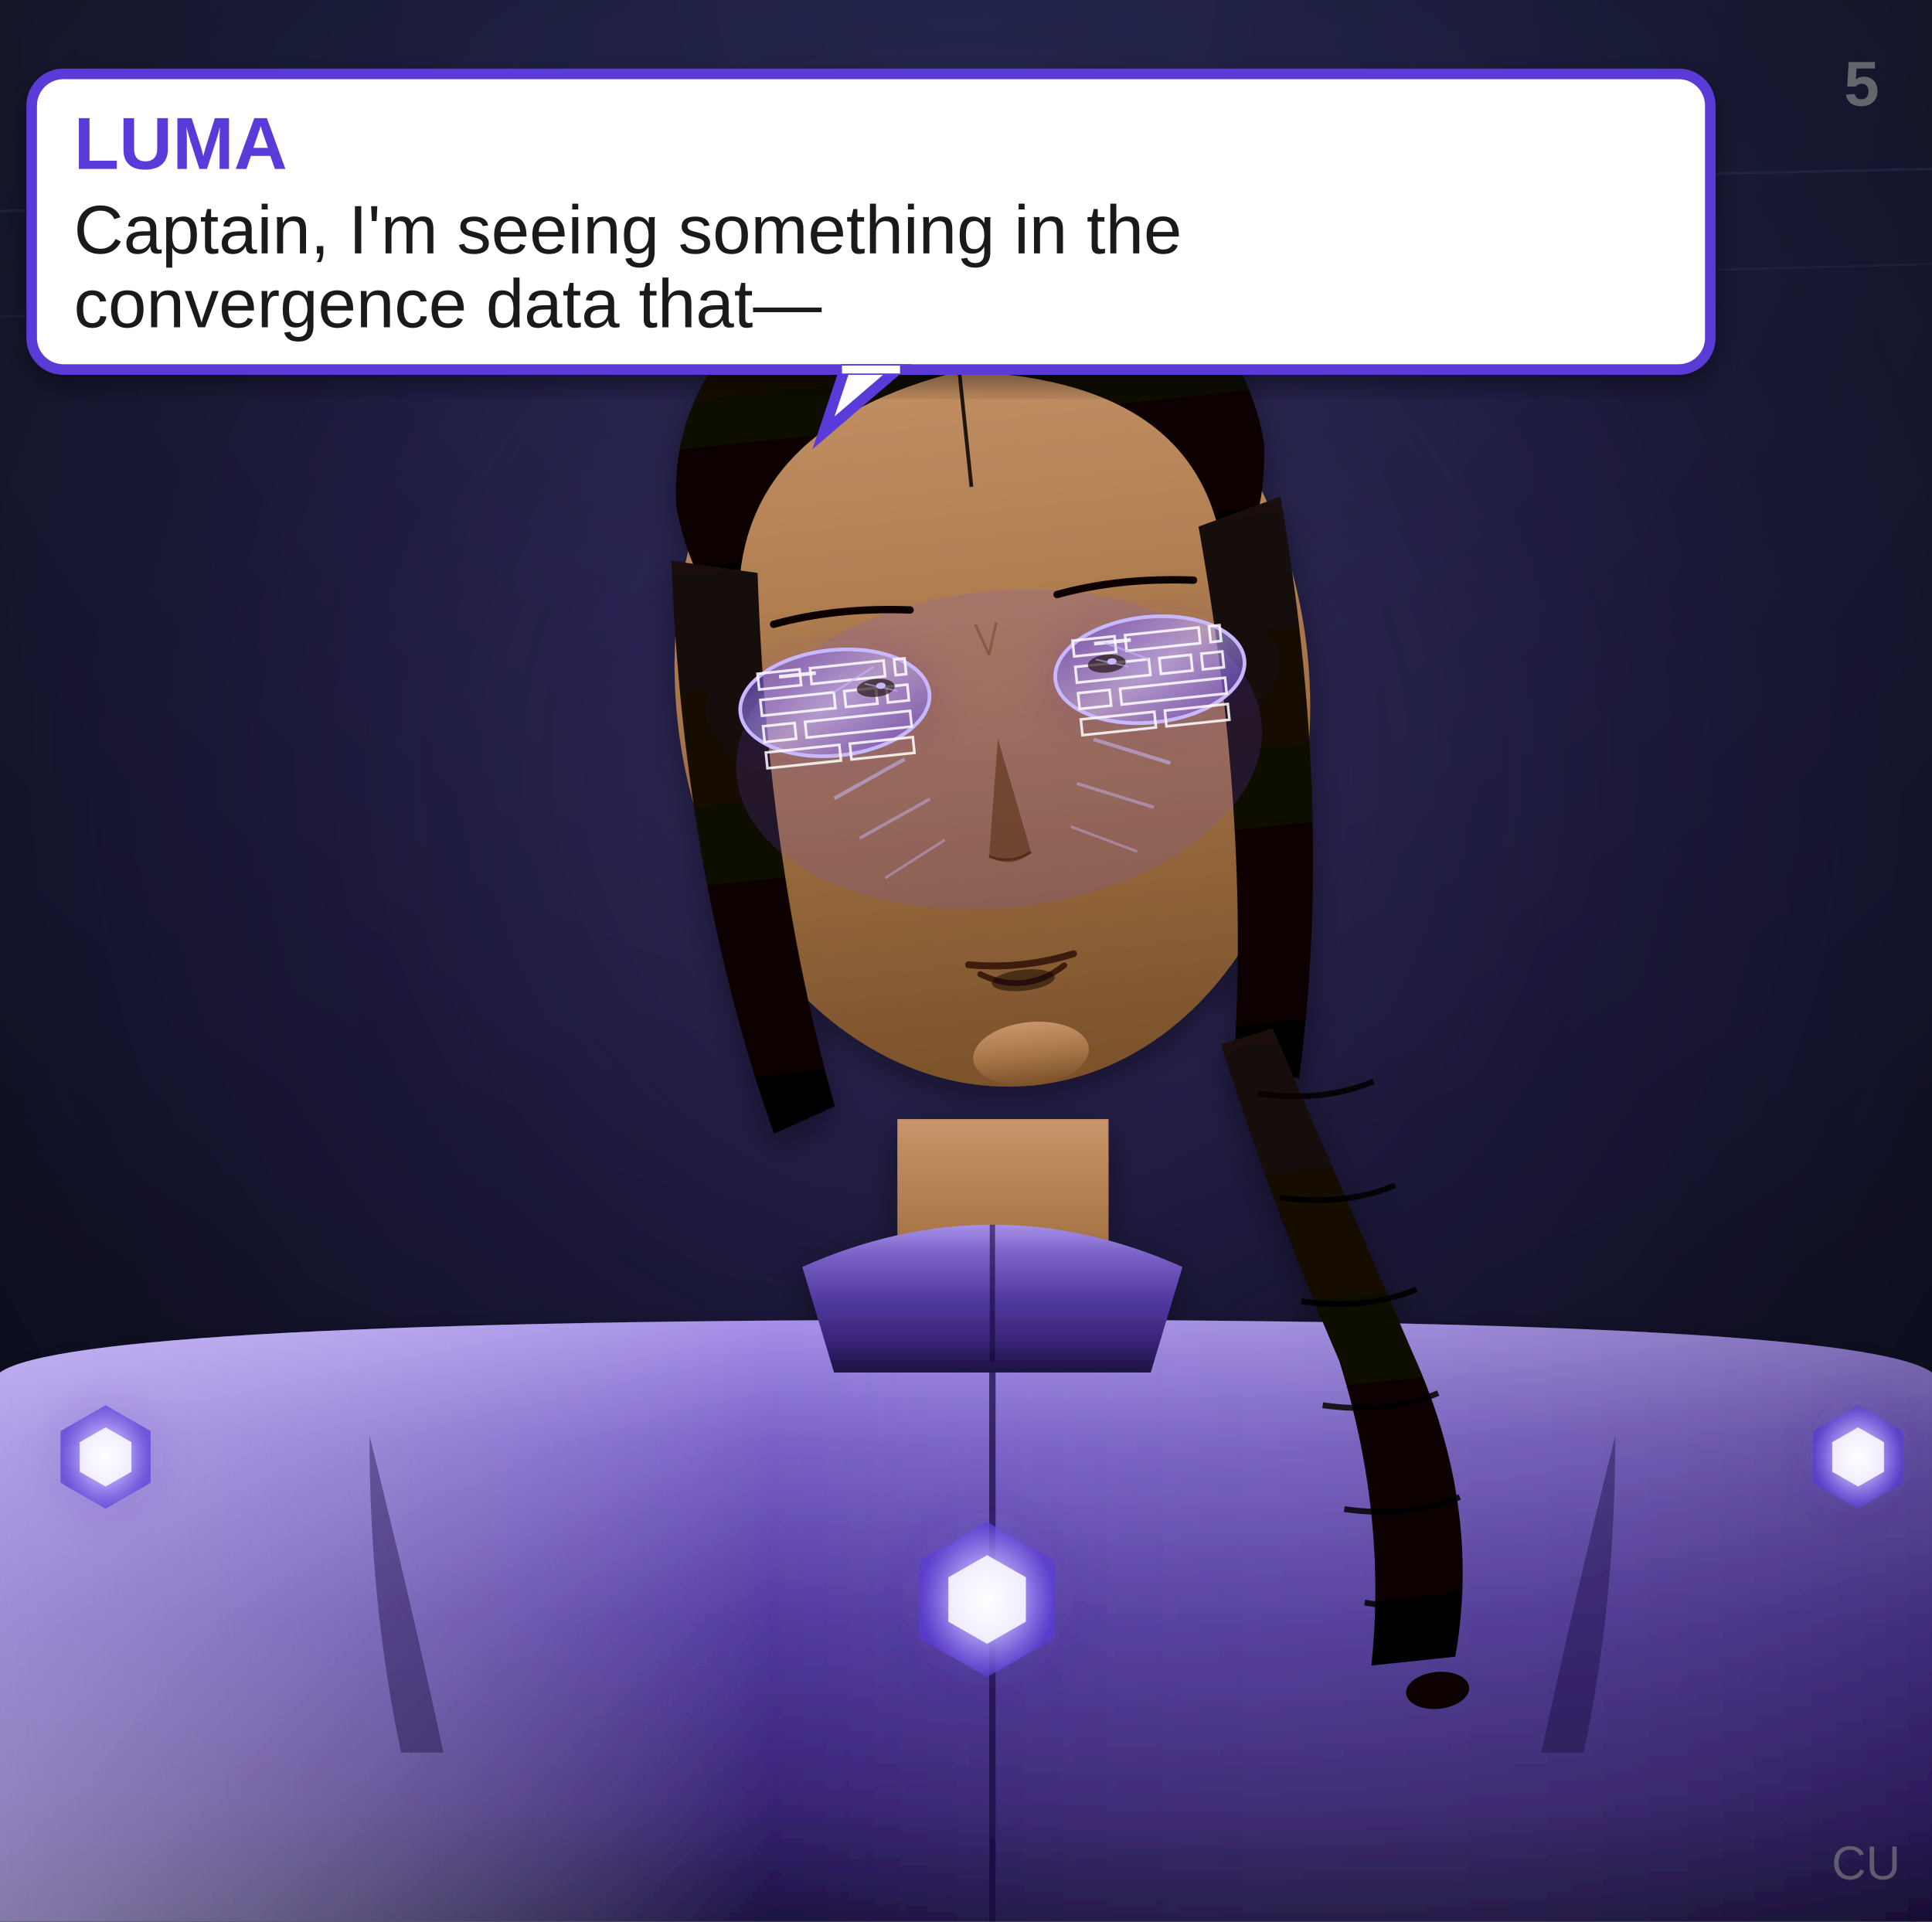
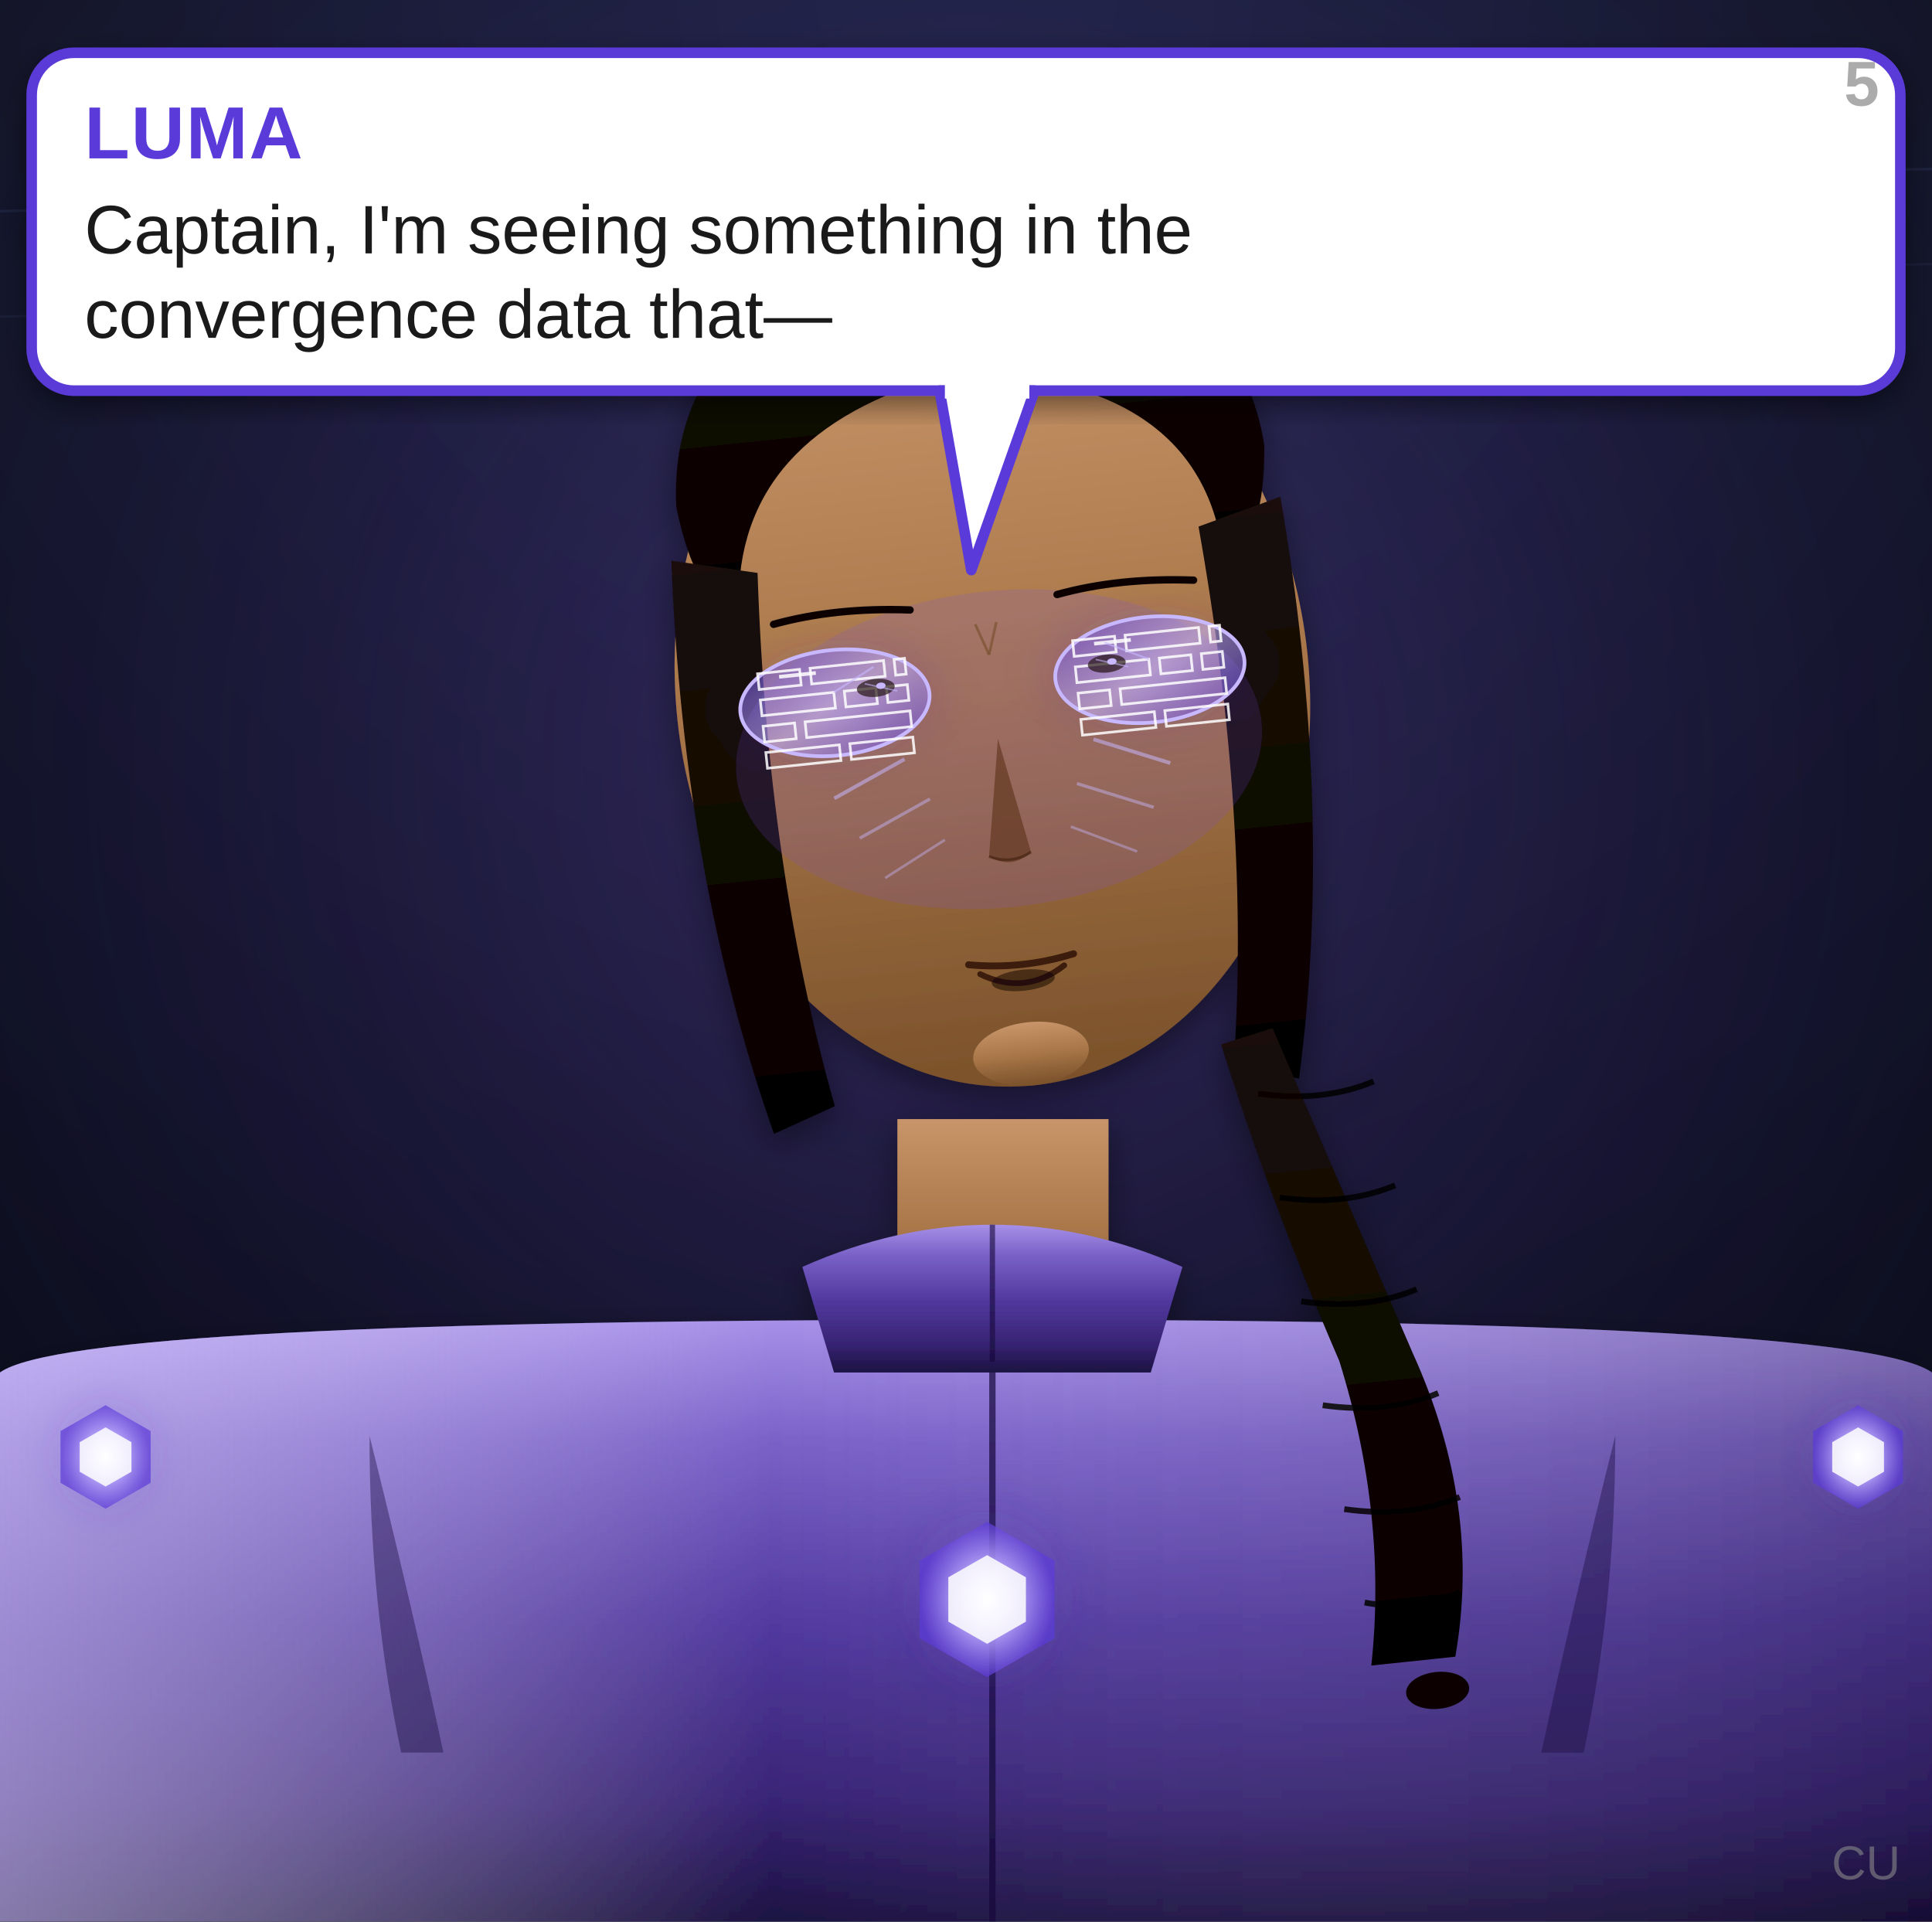
<svg xmlns="http://www.w3.org/2000/svg" viewBox="0 0 366 364" width="366" height="364">
  <defs>
    <filter id="balloonShadow" x="-10%" y="-10%" width="120%" height="120%">
      <feDropShadow dx="0" dy="2" stdDeviation="2.5" flood-color="#000" flood-opacity="0.45" />
    </filter>
    <linearGradient id="p2p5sapphire" x1="0%" y1="0%" x2="0%" y2="100%">
      <stop offset="0%" stop-color="#a690e8" />
      <stop offset="20%" stop-color="#7a62c8" />
      <stop offset="50%" stop-color="#523aa0" />
      <stop offset="80%" stop-color="#382475" />
      <stop offset="100%" stop-color="#1c1242" />
    </linearGradient>
    <linearGradient id="p2p5sapphireHi" x1="0%" y1="0%" x2="100%" y2="0%">
      <stop offset="0%" stop-color="#dcd0ff" stop-opacity="0.55" />
      <stop offset="40%" stop-color="#ffffff" stop-opacity="0" />
      <stop offset="100%" stop-color="#000000" stop-opacity="0.22" />
    </linearGradient>
    <linearGradient id="p2p5sapphireSeam" x1="0%" y1="0%" x2="0%" y2="100%">
      <stop offset="0%" stop-color="#15083a" />
      <stop offset="100%" stop-color="#0a0420" />
    </linearGradient>
    <linearGradient id="p2p5skin" x1="0%" y1="0%" x2="0%" y2="100%">
      <stop offset="0%" stop-color="#c8956a" />
      <stop offset="50%" stop-color="#a87648" />
      <stop offset="100%" stop-color="#7a512a" />
    </linearGradient>
    <linearGradient id="p2p5hair" x1="0%" y1="0%" x2="0%" y2="100%">
      <stop offset="0%" stop-color="#1a0e08" />
      <stop offset="60%" stop-color="#0e0604" />
      <stop offset="100%" stop-color="#040201" />
    </linearGradient>
    <radialGradient id="p2p5violetCore" cx="50%" cy="50%">
      <stop offset="0%" stop-color="#ffffff" stop-opacity="1" />
      <stop offset="35%" stop-color="#c8b8ff" stop-opacity="0.95" />
      <stop offset="100%" stop-color="#5a3ad8" stop-opacity="0.7" />
    </radialGradient>
    <radialGradient id="p2p5violetGlow" cx="50%" cy="50%">
      <stop offset="0%" stop-color="#c8b8ff" stop-opacity="0.6" />
      <stop offset="50%" stop-color="#5a3ad8" stop-opacity="0.2" />
      <stop offset="100%" stop-color="#1c1242" stop-opacity="0" />
    </radialGradient>
    <linearGradient id="p2p5lensGlow" x1="0%" y1="0%" x2="100%" y2="100%">
      <stop offset="0%" stop-color="#5a3ad8" stop-opacity="0.7" />
      <stop offset="50%" stop-color="#c8b8ff" stop-opacity="0.65" />
      <stop offset="100%" stop-color="#5a3ad8" stop-opacity="0.7" />
    </linearGradient>
    <radialGradient id="p2p5ambient" cx="50%" cy="0%" r="80%">
      <stop offset="0%" stop-color="#2a3458" stop-opacity="0.65" />
      <stop offset="60%" stop-color="#15192a" stop-opacity="0.85" />
      <stop offset="100%" stop-color="#0a0e18" />
    </radialGradient>
    <radialGradient id="p2p5violetKey" cx="50%" cy="40%" r="80%">
      <stop offset="0%" stop-color="#7a52d8" stop-opacity="0.45" />
      <stop offset="60%" stop-color="#3a1e88" stop-opacity="0.18" />
      <stop offset="100%" stop-color="#15083a" stop-opacity="0" />
    </radialGradient>
    <filter id="p2p5bloom" x="-50%" y="-50%" width="200%" height="200%">
      <feGaussianBlur stdDeviation="2.5" />
    </filter>
    <filter id="p2p5softBloom" x="-50%" y="-50%" width="200%" height="200%">
      <feGaussianBlur stdDeviation="1.2" />
    </filter>
    <filter id="p2p5strongBloom" x="-50%" y="-50%" width="200%" height="200%">
      <feGaussianBlur stdDeviation="4" />
    </filter>
    <filter id="p2p5dropShadow" x="-50%" y="-50%" width="200%" height="200%">
      <feDropShadow dx="0" dy="2" stdDeviation="3" flood-color="#000" flood-opacity="0.4" />
    </filter>
    <symbol id="p2p5violetHex" viewBox="-10 -10 20 20" overflow="visible">
      <polygon points="0,-9 7.8,-4.5 7.8,4.5 0,9 -7.8,4.5 -7.8,-4.5" fill="url(#p2p5violetGlow)" filter="url(#p2p5bloom)" />
      <polygon points="0,-7 6.1,-3.5 6.1,3.5 0,7 -6.1,3.5 -6.1,-3.5" fill="url(#p2p5violetCore)" />
      <polygon points="0,-4 3.5,-2 3.5,2 0,4 -3.5,2 -3.5,-2" fill="#ffffff" opacity="0.85" />
    </symbol>
  </defs>
  <g id="p2p5-bg">
    <rect width="366" height="364" fill="#0a0e18" />
    <rect width="366" height="364" fill="url(#p2p5ambient)" opacity="0.85" />
    <rect width="366" height="364" fill="url(#p2p5violetKey)" opacity="0.7" />
    <line x1="0" y1="40" x2="366" y2="32" stroke="#2a3458" stroke-width="0.5" opacity="0.4" />
    <line x1="0" y1="60" x2="366" y2="50" stroke="#2a3458" stroke-width="0.4" opacity="0.3" />
  </g>
  <g id="p2p5-luma" filter="url(#p2p5dropShadow)">
    <g id="p2p5-luma-torso">
      <path d="M0,260 Q-10,310 0,364 L366,364 Q376,310 366,260 Q352,250 188,250 Q14,250 0,260 Z" fill="url(#p2p5sapphire)" />
      <path d="M0,260 Q-10,310 0,364 L366,364 Q376,310 366,260 Q352,250 188,250 Q14,250 0,260 Z" fill="url(#p2p5sapphireHi)" />
      <line x1="188" y1="252" x2="188" y2="364" stroke="#15083a" stroke-width="1.2" opacity="0.7" />
      <path d="M70,272 Q78,304 84,332 L76,332 Q70,304 70,272 Z" fill="#15083a" opacity="0.4" />
      <path d="M306,272 Q298,304 292,332 L300,332 Q306,304 306,272 Z" fill="#15083a" opacity="0.4" />
      <use href="#p2p5violetHex" x="166" y="282" width="42" height="42" />
      <use href="#p2p5violetHex" x="6" y="262" width="28" height="28" />
      <use href="#p2p5violetHex" x="338" y="262" width="28" height="28" />
    </g>
    <g id="p2p5-luma-neck">
      <path d="M170,212 L170,255 L210,255 L210,212 Z" fill="url(#p2p5skin)" />
      <path d="M152,240 Q188,224 224,240 L218,260 L158,260 Z" fill="url(#p2p5sapphire)" />
      <line x1="188" y1="232" x2="188" y2="258" stroke="#15083a" stroke-width="1" opacity="0.6" />
    </g>
    <g id="p2p5-luma-head" transform="rotate(-6 188 130)">
      <ellipse cx="188" cy="130" rx="60" ry="76" fill="url(#p2p5skin)" />
      <path d="M132,90 Q134,52 188,42 Q242,52 244,90 Q242,110 234,108 Q232,76 188,70 Q146,76 142,108 Q134,110 132,90 Z" fill="url(#p2p5hair)" />
      <line x1="188" y1="48" x2="188" y2="92" stroke="#040201" stroke-width="0.7" opacity="0.85" />
      <path d="M130,100 Q126,160 138,210 L150,206 Q142,160 146,104 Z" fill="url(#p2p5hair)" />
      <path d="M246,100 Q250,160 238,210 L226,206 Q234,160 230,104 Z" fill="url(#p2p5hair)" />
      <path d="M234,200 Q244,232 254,264 Q264,294 256,322 L240,322 Q246,294 240,264 Q230,232 224,202 Z" fill="url(#p2p5hair)" />
      <path d="M230,212 Q242,215 252,212" fill="none" stroke="#040201" stroke-width="1.1" opacity="0.85" />
      <path d="M232,232 Q244,235 254,232" fill="none" stroke="#040201" stroke-width="1.1" opacity="0.85" />
      <path d="M234,252 Q246,255 256,252" fill="none" stroke="#040201" stroke-width="1.1" opacity="0.85" />
      <path d="M236,272 Q248,275 258,272" fill="none" stroke="#040201" stroke-width="1.1" opacity="0.85" />
      <path d="M238,292 Q250,295 260,292" fill="none" stroke="#040201" stroke-width="1.1" opacity="0.85" />
      <path d="M240,310 Q250,313 258,310" fill="none" stroke="#040201" stroke-width="1.1" opacity="0.85" />
      <ellipse cx="252" cy="328" rx="6" ry="3.5" fill="#0a0604" />
      <ellipse cx="188" cy="142" rx="50" ry="30" fill="#7a52d8" opacity="0.18" />
      <line x1="156" y1="148" x2="170" y2="142" stroke="#c8b8ff" stroke-width="0.7" opacity="0.55" />
      <line x1="160" y1="156" x2="174" y2="150" stroke="#c8b8ff" stroke-width="0.6" opacity="0.45" />
      <line x1="164" y1="164" x2="176" y2="158" stroke="#c8b8ff" stroke-width="0.5" opacity="0.4" />
      <line x1="206" y1="142" x2="220" y2="148" stroke="#c8b8ff" stroke-width="0.7" opacity="0.55" />
      <line x1="202" y1="150" x2="216" y2="156" stroke="#c8b8ff" stroke-width="0.6" opacity="0.45" />
      <line x1="200" y1="158" x2="212" y2="164" stroke="#c8b8ff" stroke-width="0.5" opacity="0.4" />
      <g filter="url(#p2p5strongBloom)" opacity="0.9">
        <ellipse cx="158" cy="130" rx="22" ry="13" fill="url(#p2p5violetGlow)" />
        <ellipse cx="218" cy="130" rx="22" ry="13" fill="url(#p2p5violetGlow)" />
      </g>
      <ellipse cx="158" cy="130" rx="18" ry="10" fill="url(#p2p5lensGlow)" opacity="0.85" />
      <ellipse cx="158" cy="130" rx="18" ry="10" fill="none" stroke="#c8b8ff" stroke-width="0.7" />
      <g stroke="#ffffff" stroke-width="0.5" fill="none" opacity="0.85">
        <rect x="144" y="123" width="8" height="3" />
        <rect x="154" y="123" width="14" height="3" />
        <rect x="170" y="123" width="2" height="3" />
        <rect x="144" y="128" width="14" height="3" />
        <rect x="160" y="128" width="6" height="3" />
        <rect x="168" y="128" width="4" height="3" />
        <rect x="144" y="133" width="6" height="3" />
        <rect x="152" y="133" width="20" height="3" />
        <rect x="144" y="138" width="14" height="3" />
        <rect x="160" y="138" width="12" height="3" />
      </g>
      <line x1="148" y1="124" x2="155" y2="124" stroke="#ffffff" stroke-width="0.7" opacity="0.85" />
      <ellipse cx="218" cy="130" rx="18" ry="10" fill="url(#p2p5lensGlow)" opacity="0.85" />
      <ellipse cx="218" cy="130" rx="18" ry="10" fill="none" stroke="#c8b8ff" stroke-width="0.7" />
      <g stroke="#ffffff" stroke-width="0.5" fill="none" opacity="0.85">
        <rect x="204" y="123" width="8" height="3" />
        <rect x="214" y="123" width="14" height="3" />
        <rect x="230" y="123" width="2" height="3" />
        <rect x="204" y="128" width="14" height="3" />
        <rect x="220" y="128" width="6" height="3" />
        <rect x="228" y="128" width="4" height="3" />
        <rect x="204" y="133" width="6" height="3" />
        <rect x="212" y="133" width="20" height="3" />
        <rect x="204" y="138" width="14" height="3" />
        <rect x="220" y="138" width="12" height="3" />
      </g>
      <line x1="208" y1="124" x2="215" y2="124" stroke="#ffffff" stroke-width="0.7" opacity="0.85" />
      <line x1="158" y1="128" x2="166" y2="124" stroke="#c8b8ff" stroke-width="0.4" opacity="0.6" />
      <line x1="218" y1="128" x2="210" y2="124" stroke="#c8b8ff" stroke-width="0.4" opacity="0.6" />
      <ellipse cx="166" cy="128" rx="3.6" ry="1.7" fill="#1a0a04" opacity="0.65" />
      <ellipse cx="210" cy="128" rx="3.6" ry="1.7" fill="#1a0a04" opacity="0.65" />
      <ellipse cx="167" cy="127.7" rx="0.9" ry="0.6" fill="#c8b8ff" />
      <ellipse cx="211" cy="127.7" rx="0.9" ry="0.6" fill="#c8b8ff" />
      <line x1="164" y1="127" x2="170" y2="129" stroke="#c8b8ff" stroke-width="0.3" opacity="0.55" />
      <line x1="208" y1="127" x2="214" y2="129" stroke="#c8b8ff" stroke-width="0.3" opacity="0.55" />
      <path d="M148,114 Q160,112 174,114" fill="none" stroke="#0a0604" stroke-width="1.4" stroke-linecap="round" />
      <path d="M202,114 Q214,112 228,114" fill="none" stroke="#0a0604" stroke-width="1.4" stroke-linecap="round" />
      <line x1="186" y1="118" x2="188" y2="124" stroke="#7a5230" stroke-width="0.5" opacity="0.7" />
      <line x1="190" y1="118" x2="188" y2="124" stroke="#7a5230" stroke-width="0.5" opacity="0.7" />
      <path d="M188,140 L184,162 Q188,165 192,162 Z" fill="#5a3018" opacity="0.6" />
      <path d="M184,162 Q188,164 192,162" fill="none" stroke="#3a1a0a" stroke-width="0.5" opacity="0.55" />
      <path d="M178,182 Q188,184 198,182" fill="none" stroke="#3a1a0a" stroke-width="1.3" stroke-linecap="round" />
      <path d="M180,184 Q188,189 196,184" fill="none" stroke="#3a1a0a" stroke-width="1.1" stroke-linecap="round" />
      <ellipse cx="188" cy="186" rx="6" ry="2" fill="#1a0a04" opacity="0.55" />
      <ellipse cx="188" cy="200" rx="11" ry="6" fill="url(#p2p5skin)" />
    </g>
  </g>
  <g id="p2p5-dialogue">
-     <rect x="6" y="14" width="318" height="56" rx="6" fill="white" stroke="#5a3ad8" stroke-width="2" filter="url(#balloonShadow)" />
-     <polygon points="160,70 170,70 156,82" fill="white" stroke="#5a3ad8" stroke-width="2" />
-     <line x1="159.5" y1="70" x2="170.5" y2="70" stroke="white" stroke-width="1.5" />
-     <text x="14" y="32" font-family="Helvetica Neue, Arial, sans-serif" font-size="14" font-weight="800" fill="#5a3ad8">LUMA</text>
-     <text x="14" y="48" font-family="Helvetica Neue, Arial, sans-serif" font-size="13" fill="#1a1a1a">Captain, I'm seeing something in the</text>
-     <text x="14" y="62" font-family="Helvetica Neue, Arial, sans-serif" font-size="13" fill="#1a1a1a">convergence data that—</text>
+     <rect x="6" y="10" width="354" height="64" rx="8" fill="#ffffff" stroke="#5a3ad8" stroke-width="2" filter="url(#balloonShadow)" />
+     <text x="16" y="30" font-family="Helvetica Neue, Arial, sans-serif" font-size="14" font-weight="800" fill="#5a3ad8" letter-spacing="0.3">LUMA</text>
+     <text x="16" y="48" font-family="Helvetica Neue, Arial, sans-serif" font-size="13" font-weight="500" fill="#1a1a1a">Captain, I'm seeing something in the</text>
+     <text x="16" y="64" font-family="Helvetica Neue, Arial, sans-serif" font-size="13" font-weight="500" fill="#1a1a1a">convergence data that—</text>
+     <polygon points="178,74 196,74 184,108" fill="#ffffff" stroke="#5a3ad8" stroke-width="2" stroke-linejoin="round" />
+     <line x1="179" y1="74" x2="195" y2="74" stroke="#ffffff" stroke-width="3" />
  </g>
  <g id="p2p5-meta">
    <text x="356" y="20" text-anchor="end" font-family="Helvetica Neue, Arial, sans-serif" font-size="12" font-weight="bold" fill="#888" opacity="0.7">5</text>
    <text x="360" y="356" text-anchor="end" font-family="Helvetica Neue, Arial, sans-serif" font-size="9" fill="#888" opacity="0.6">CU</text>
  </g>
</svg>
